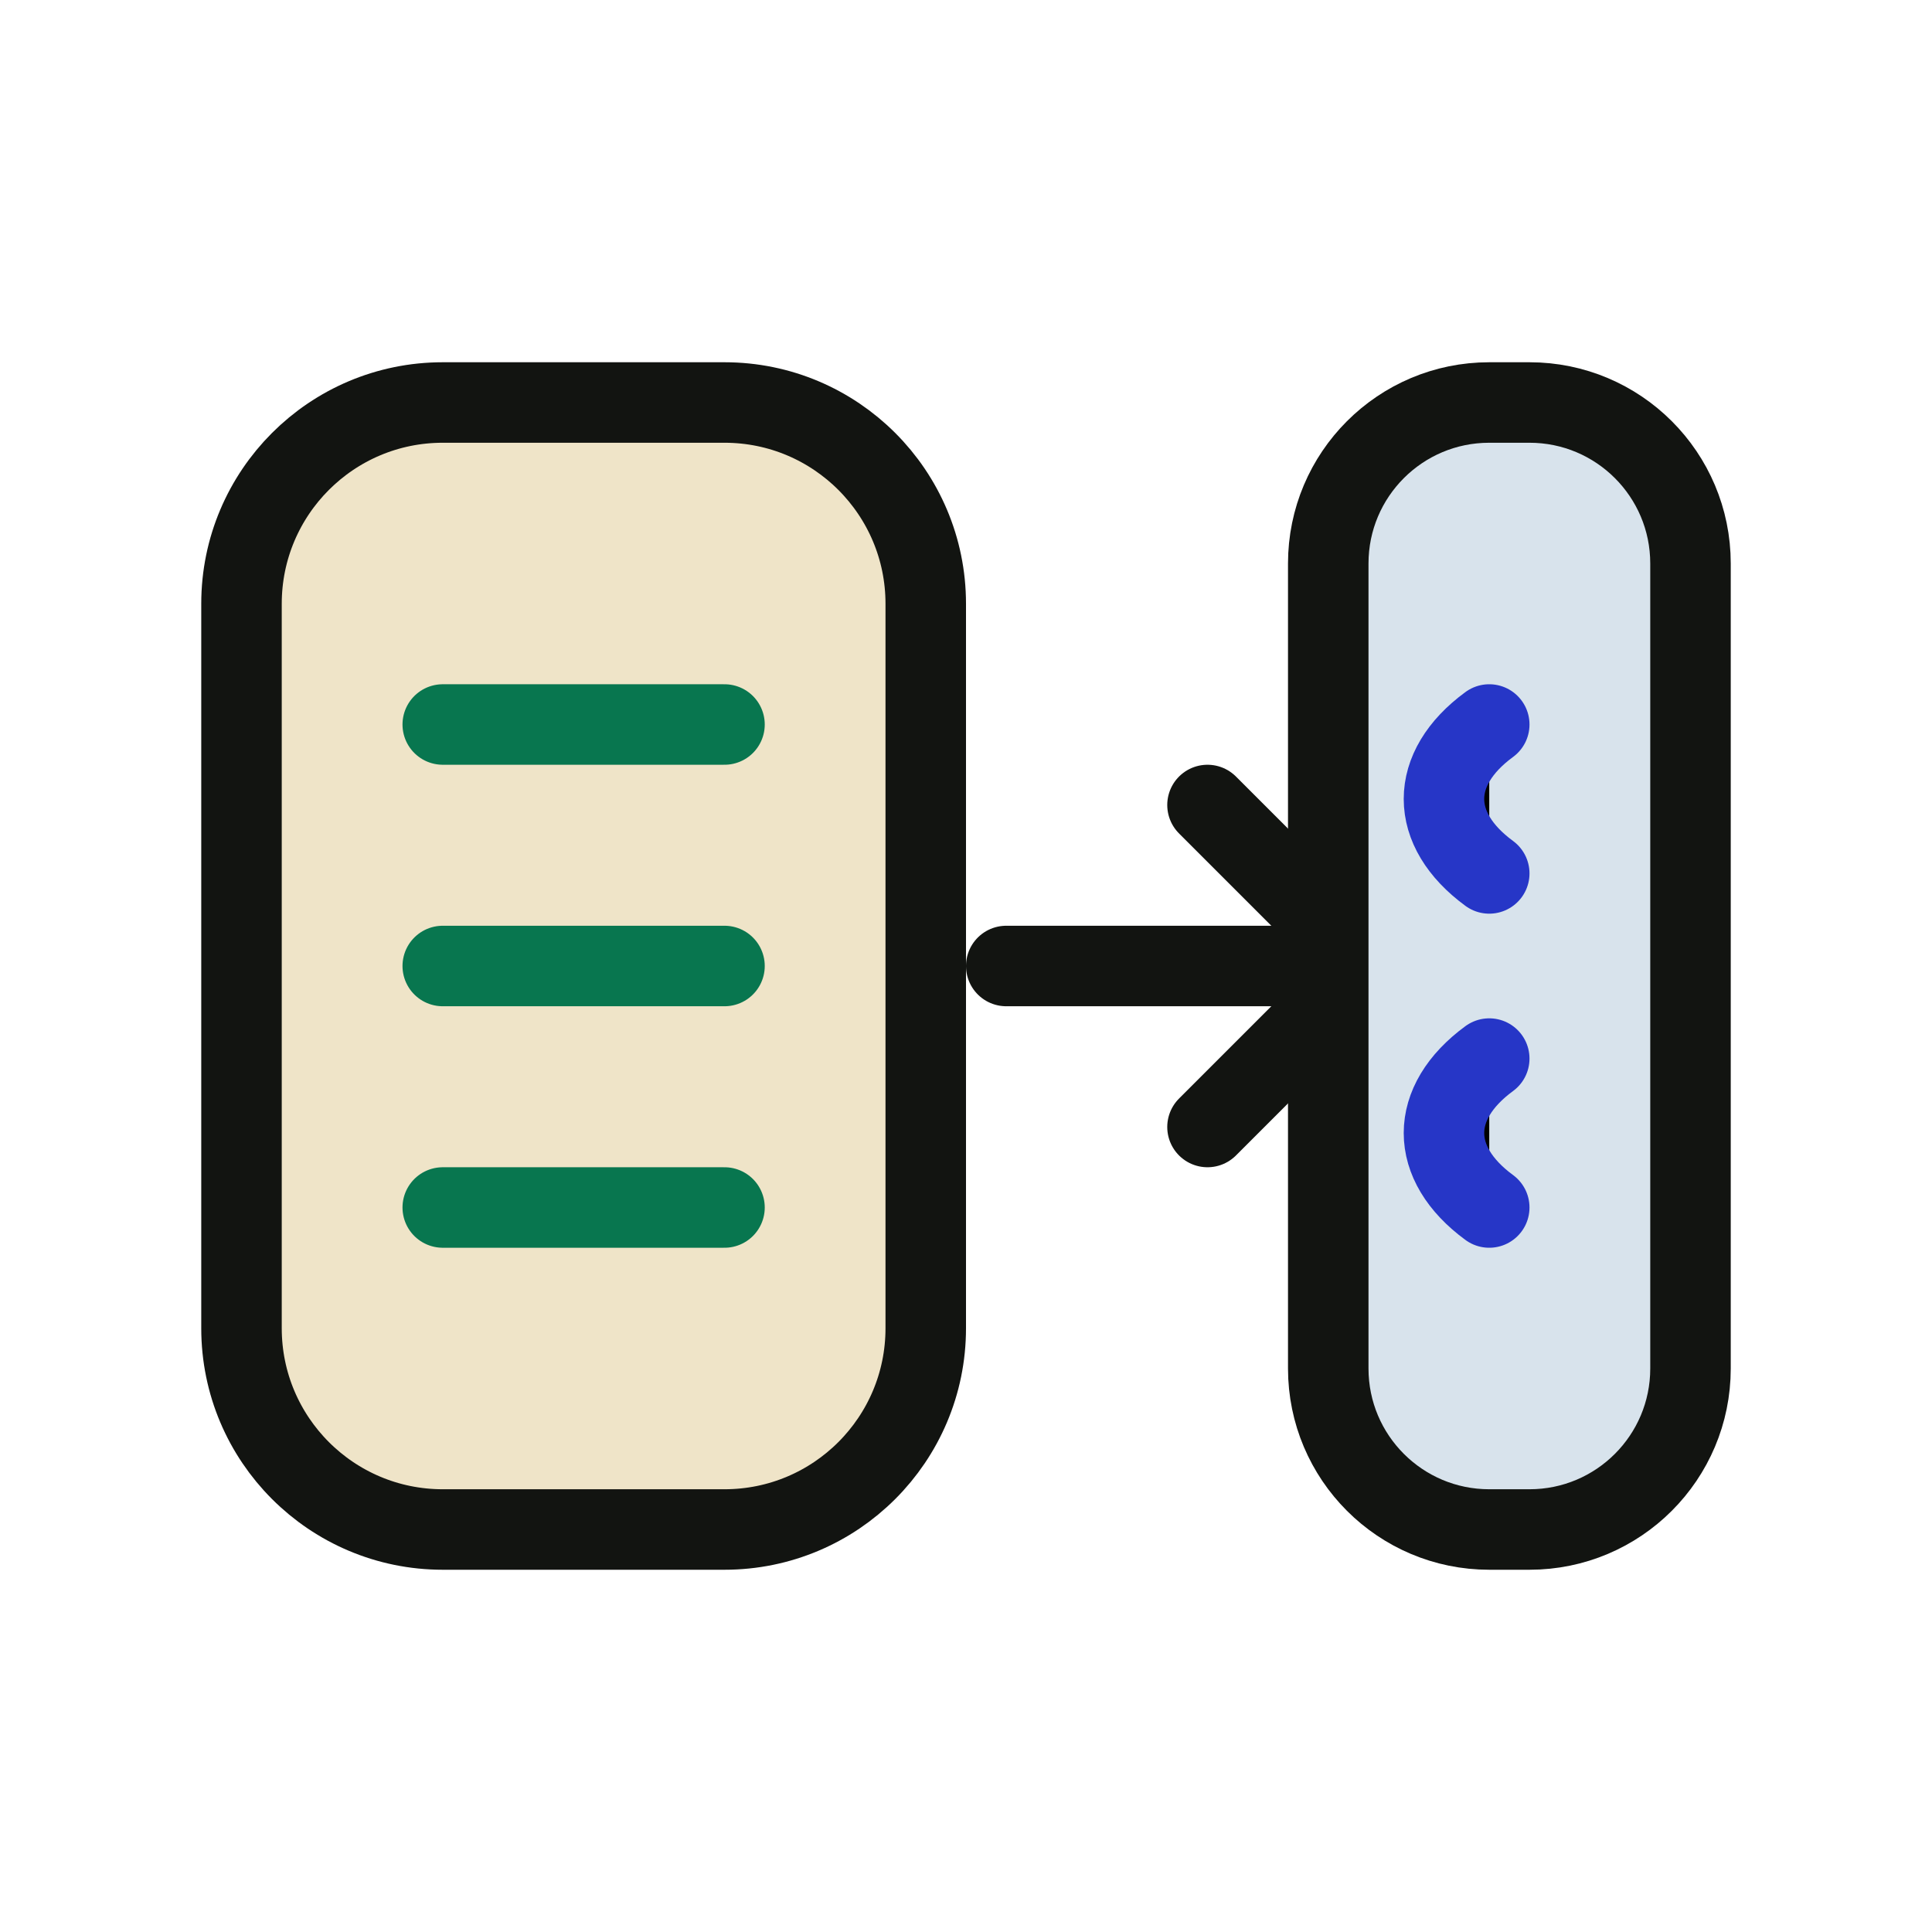
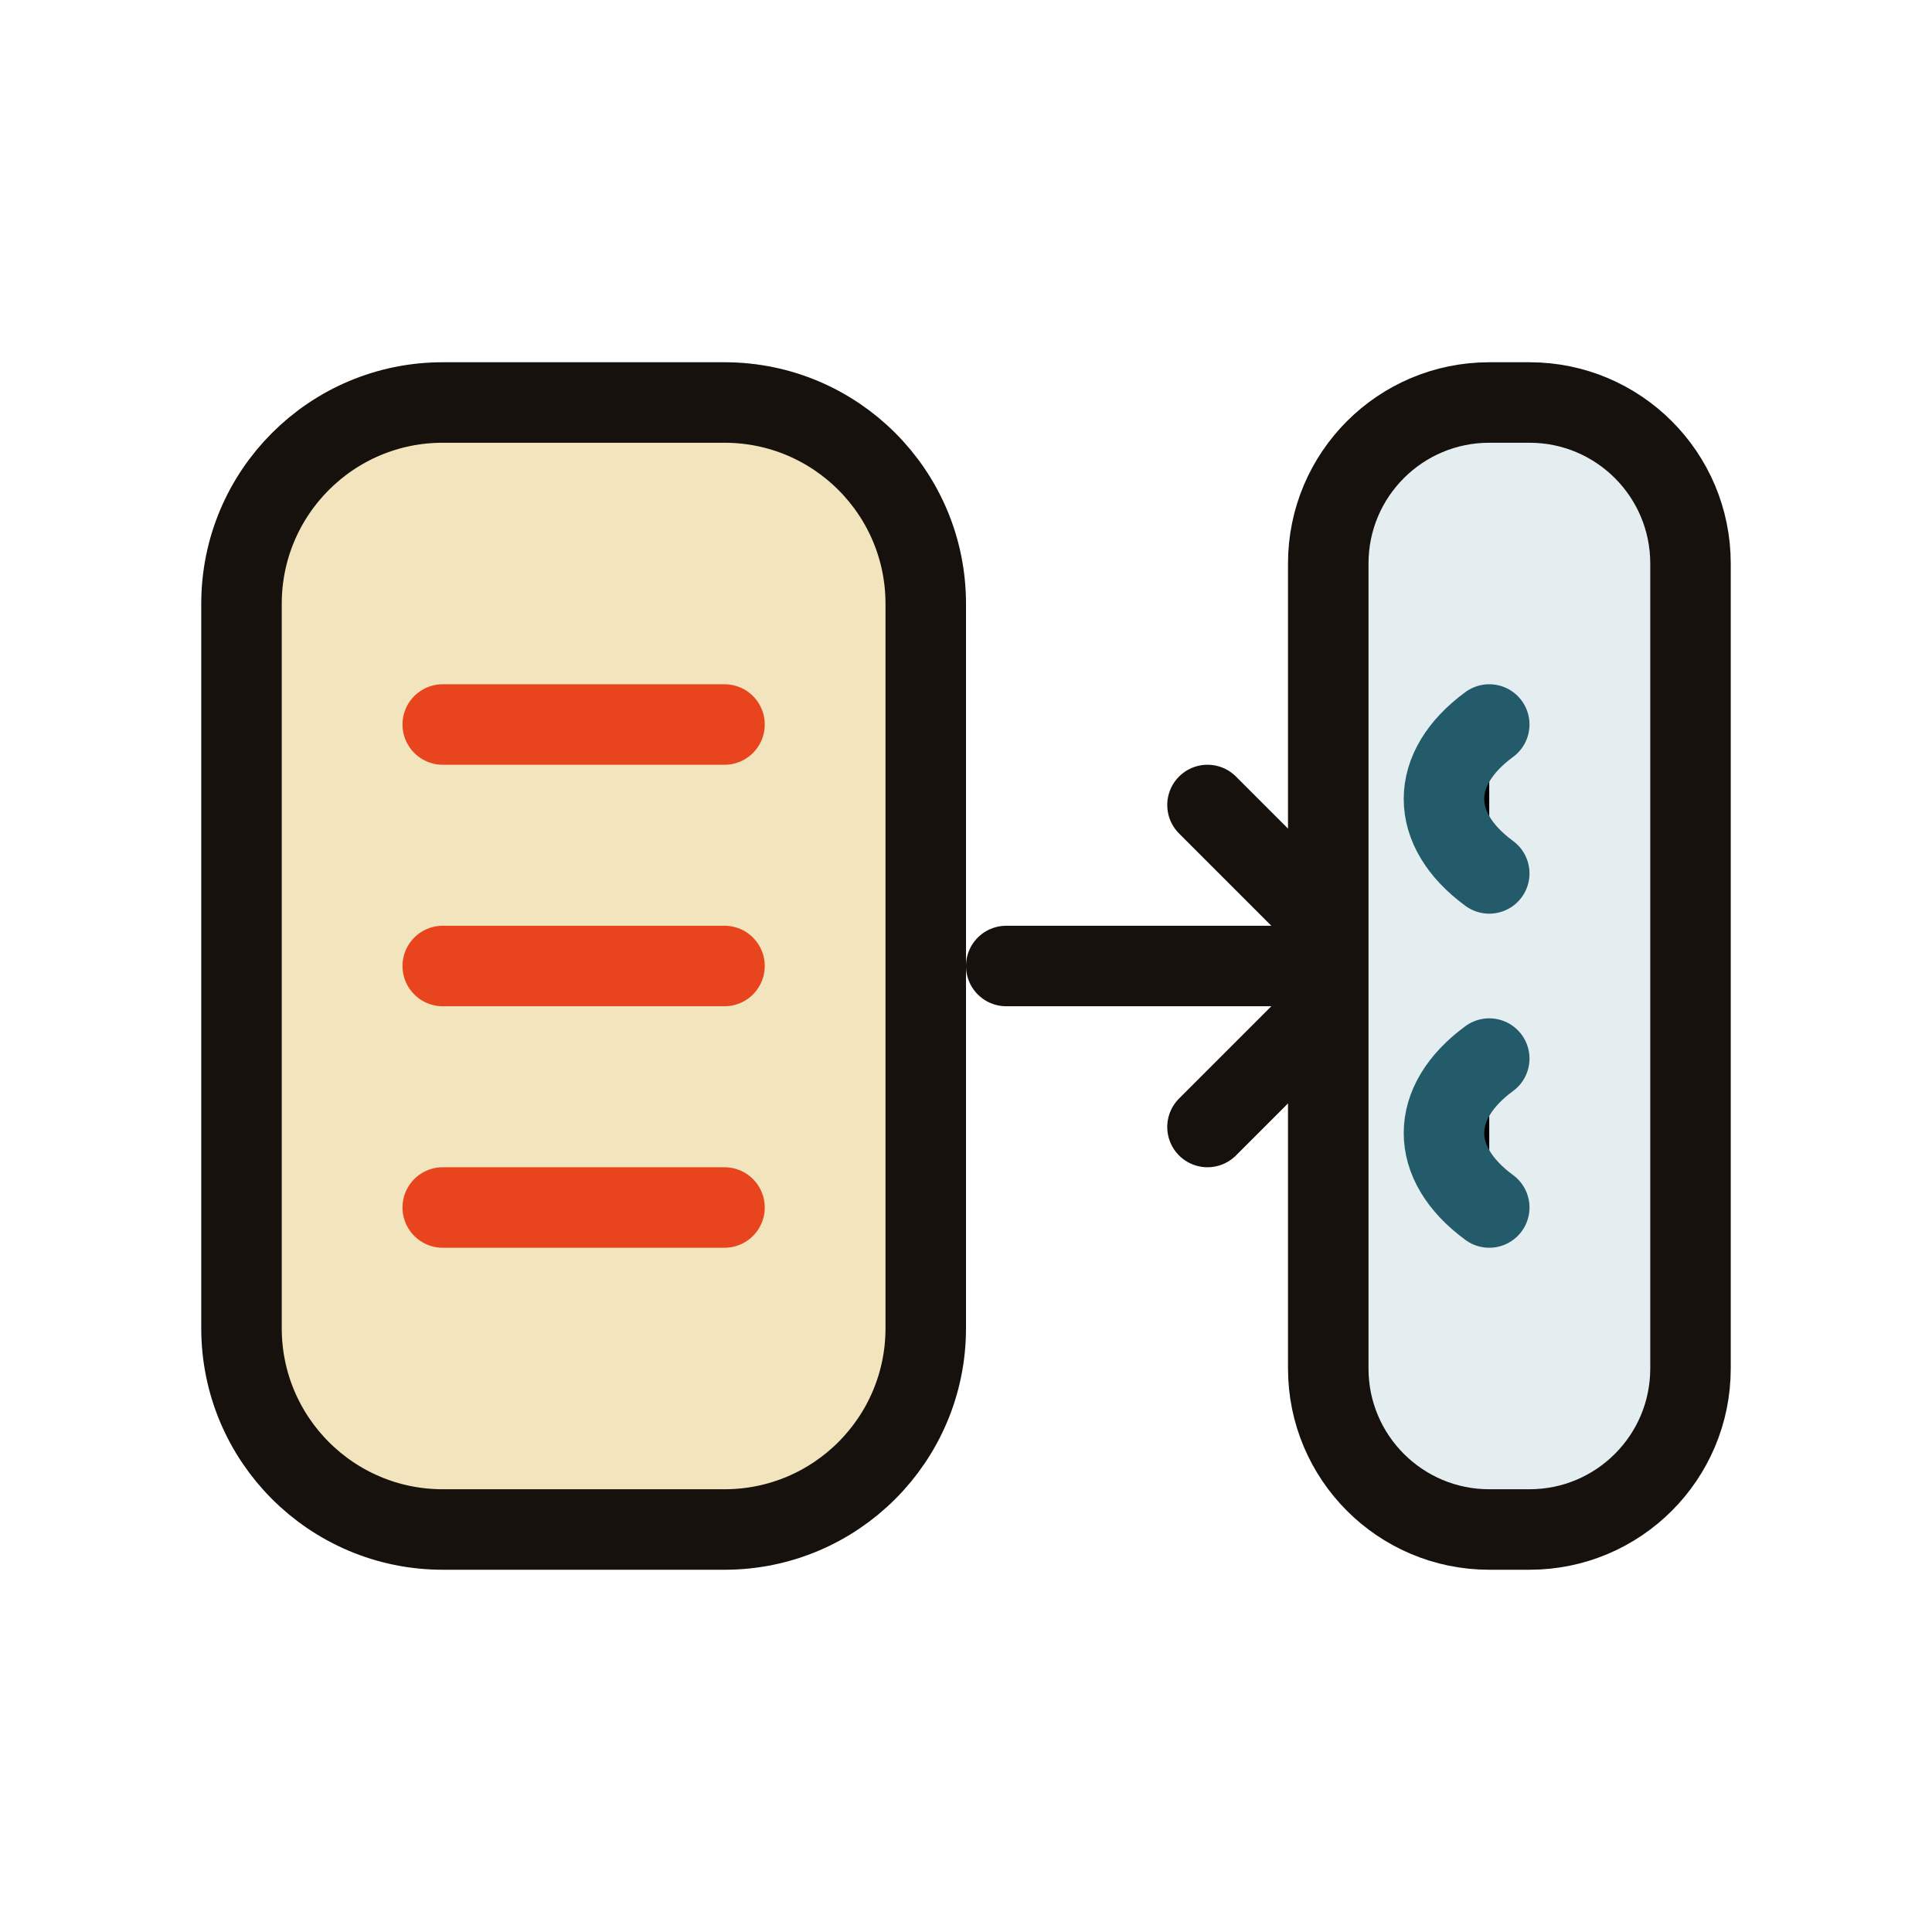
<svg xmlns="http://www.w3.org/2000/svg" viewBox="0 0 48 48" role="img" aria-labelledby="title">
-   <rect x="6" y="10" width="17" height="28" rx="5" fill="#EFE4C8" stroke="#121411" stroke-width="2" />
-   <path d="M11 18h7M11 24h7M11 30h7" stroke="#08764F" stroke-width="2" stroke-linecap="round" />
-   <path d="M25 24h7" stroke="#121411" stroke-width="2" stroke-linecap="round" />
-   <path d="M30 20l4 4-4 4" fill="none" stroke="#121411" stroke-width="2" stroke-linecap="round" stroke-linejoin="round" />
-   <rect x="33" y="10" width="9" height="28" rx="4" fill="#D8E3EC" stroke="#121411" stroke-width="2" />
-   <path d="M37 18c-1.5 1.1-1.5 2.6 0 3.7M37 26.3c-1.5 1.1-1.5 2.6 0 3.7" stroke="#2636C7" stroke-width="2" stroke-linecap="round" />
+   <rect x="6" y="10" width="17" height="28" rx="5" fill="#F2E4BD" stroke="#16110D" stroke-width="2" />
+   <path d="M11 18h7M11 24h7M11 30h7" stroke="#E8441D" stroke-width="2" stroke-linecap="round" />
+   <path d="M25 24h7" stroke="#16110D" stroke-width="2" stroke-linecap="round" />
+   <path d="M30 20l4 4-4 4" fill="none" stroke="#16110D" stroke-width="2" stroke-linecap="round" stroke-linejoin="round" />
+   <rect x="33" y="10" width="9" height="28" rx="4" fill="#E4EEF1" stroke="#16110D" stroke-width="2" />
+   <path d="M37 18c-1.5 1.1-1.5 2.6 0 3.7M37 26.3c-1.5 1.1-1.5 2.6 0 3.7" stroke="#245B6B" stroke-width="2" stroke-linecap="round" />
</svg>
